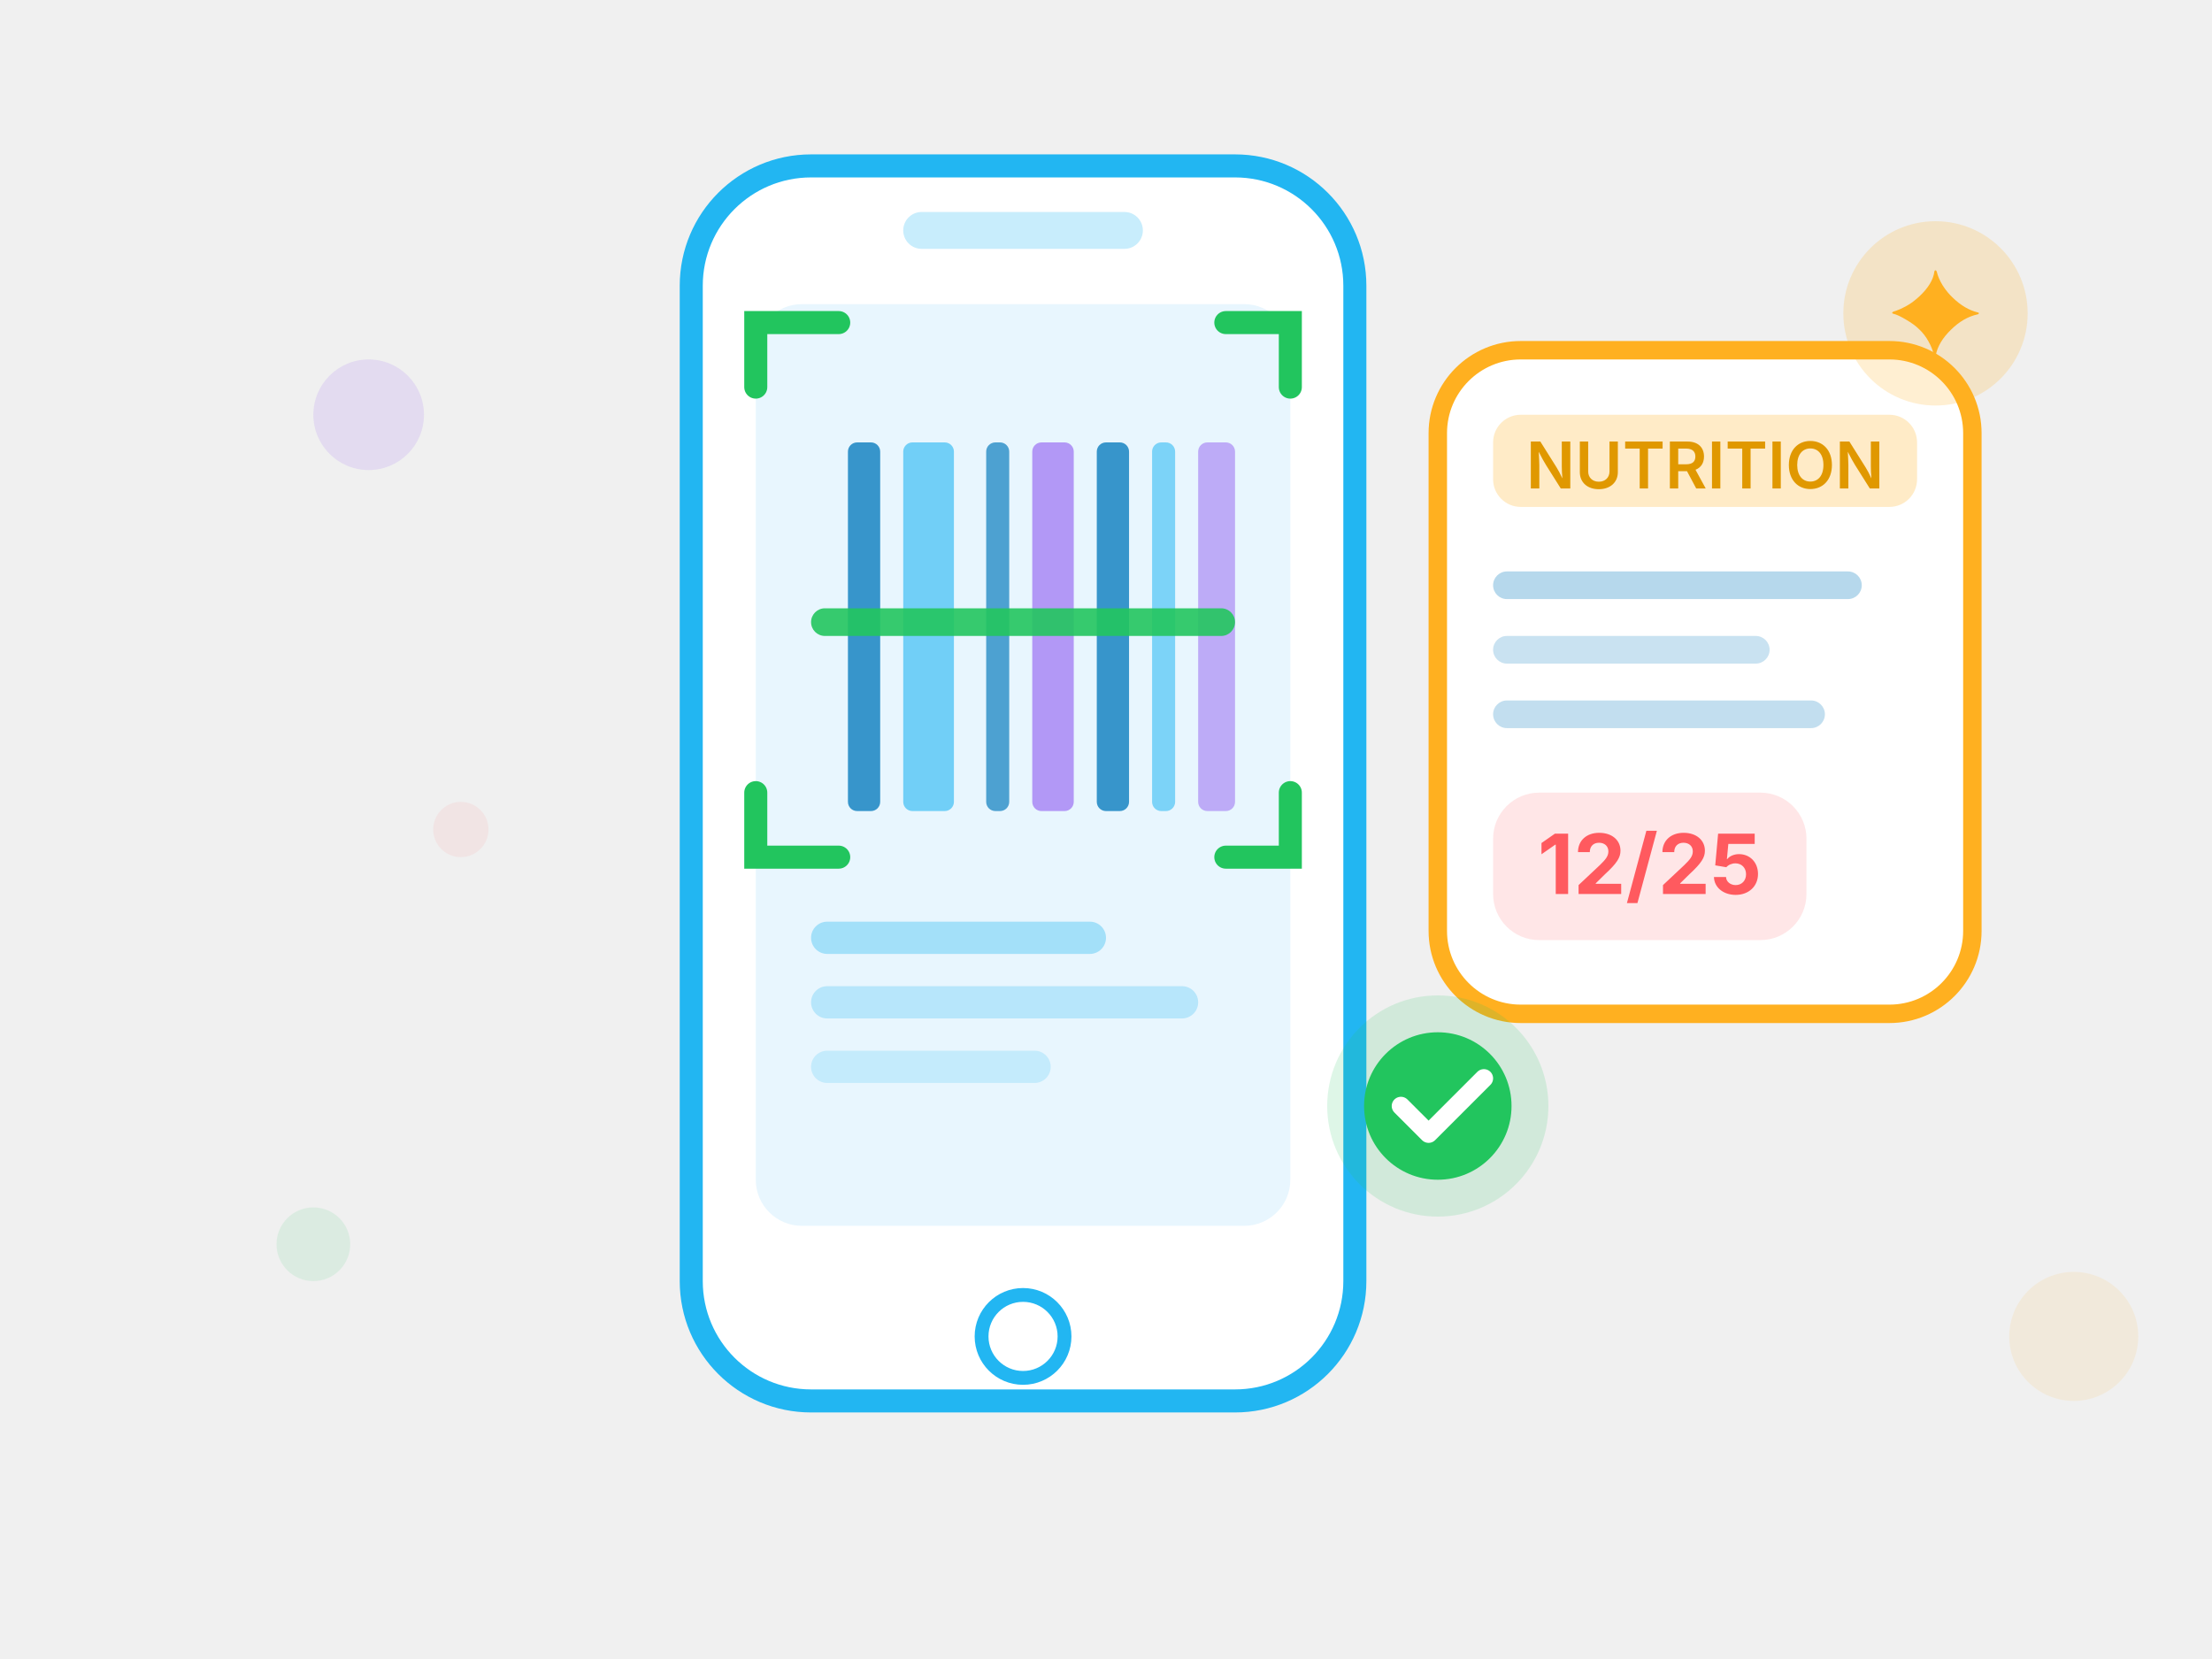
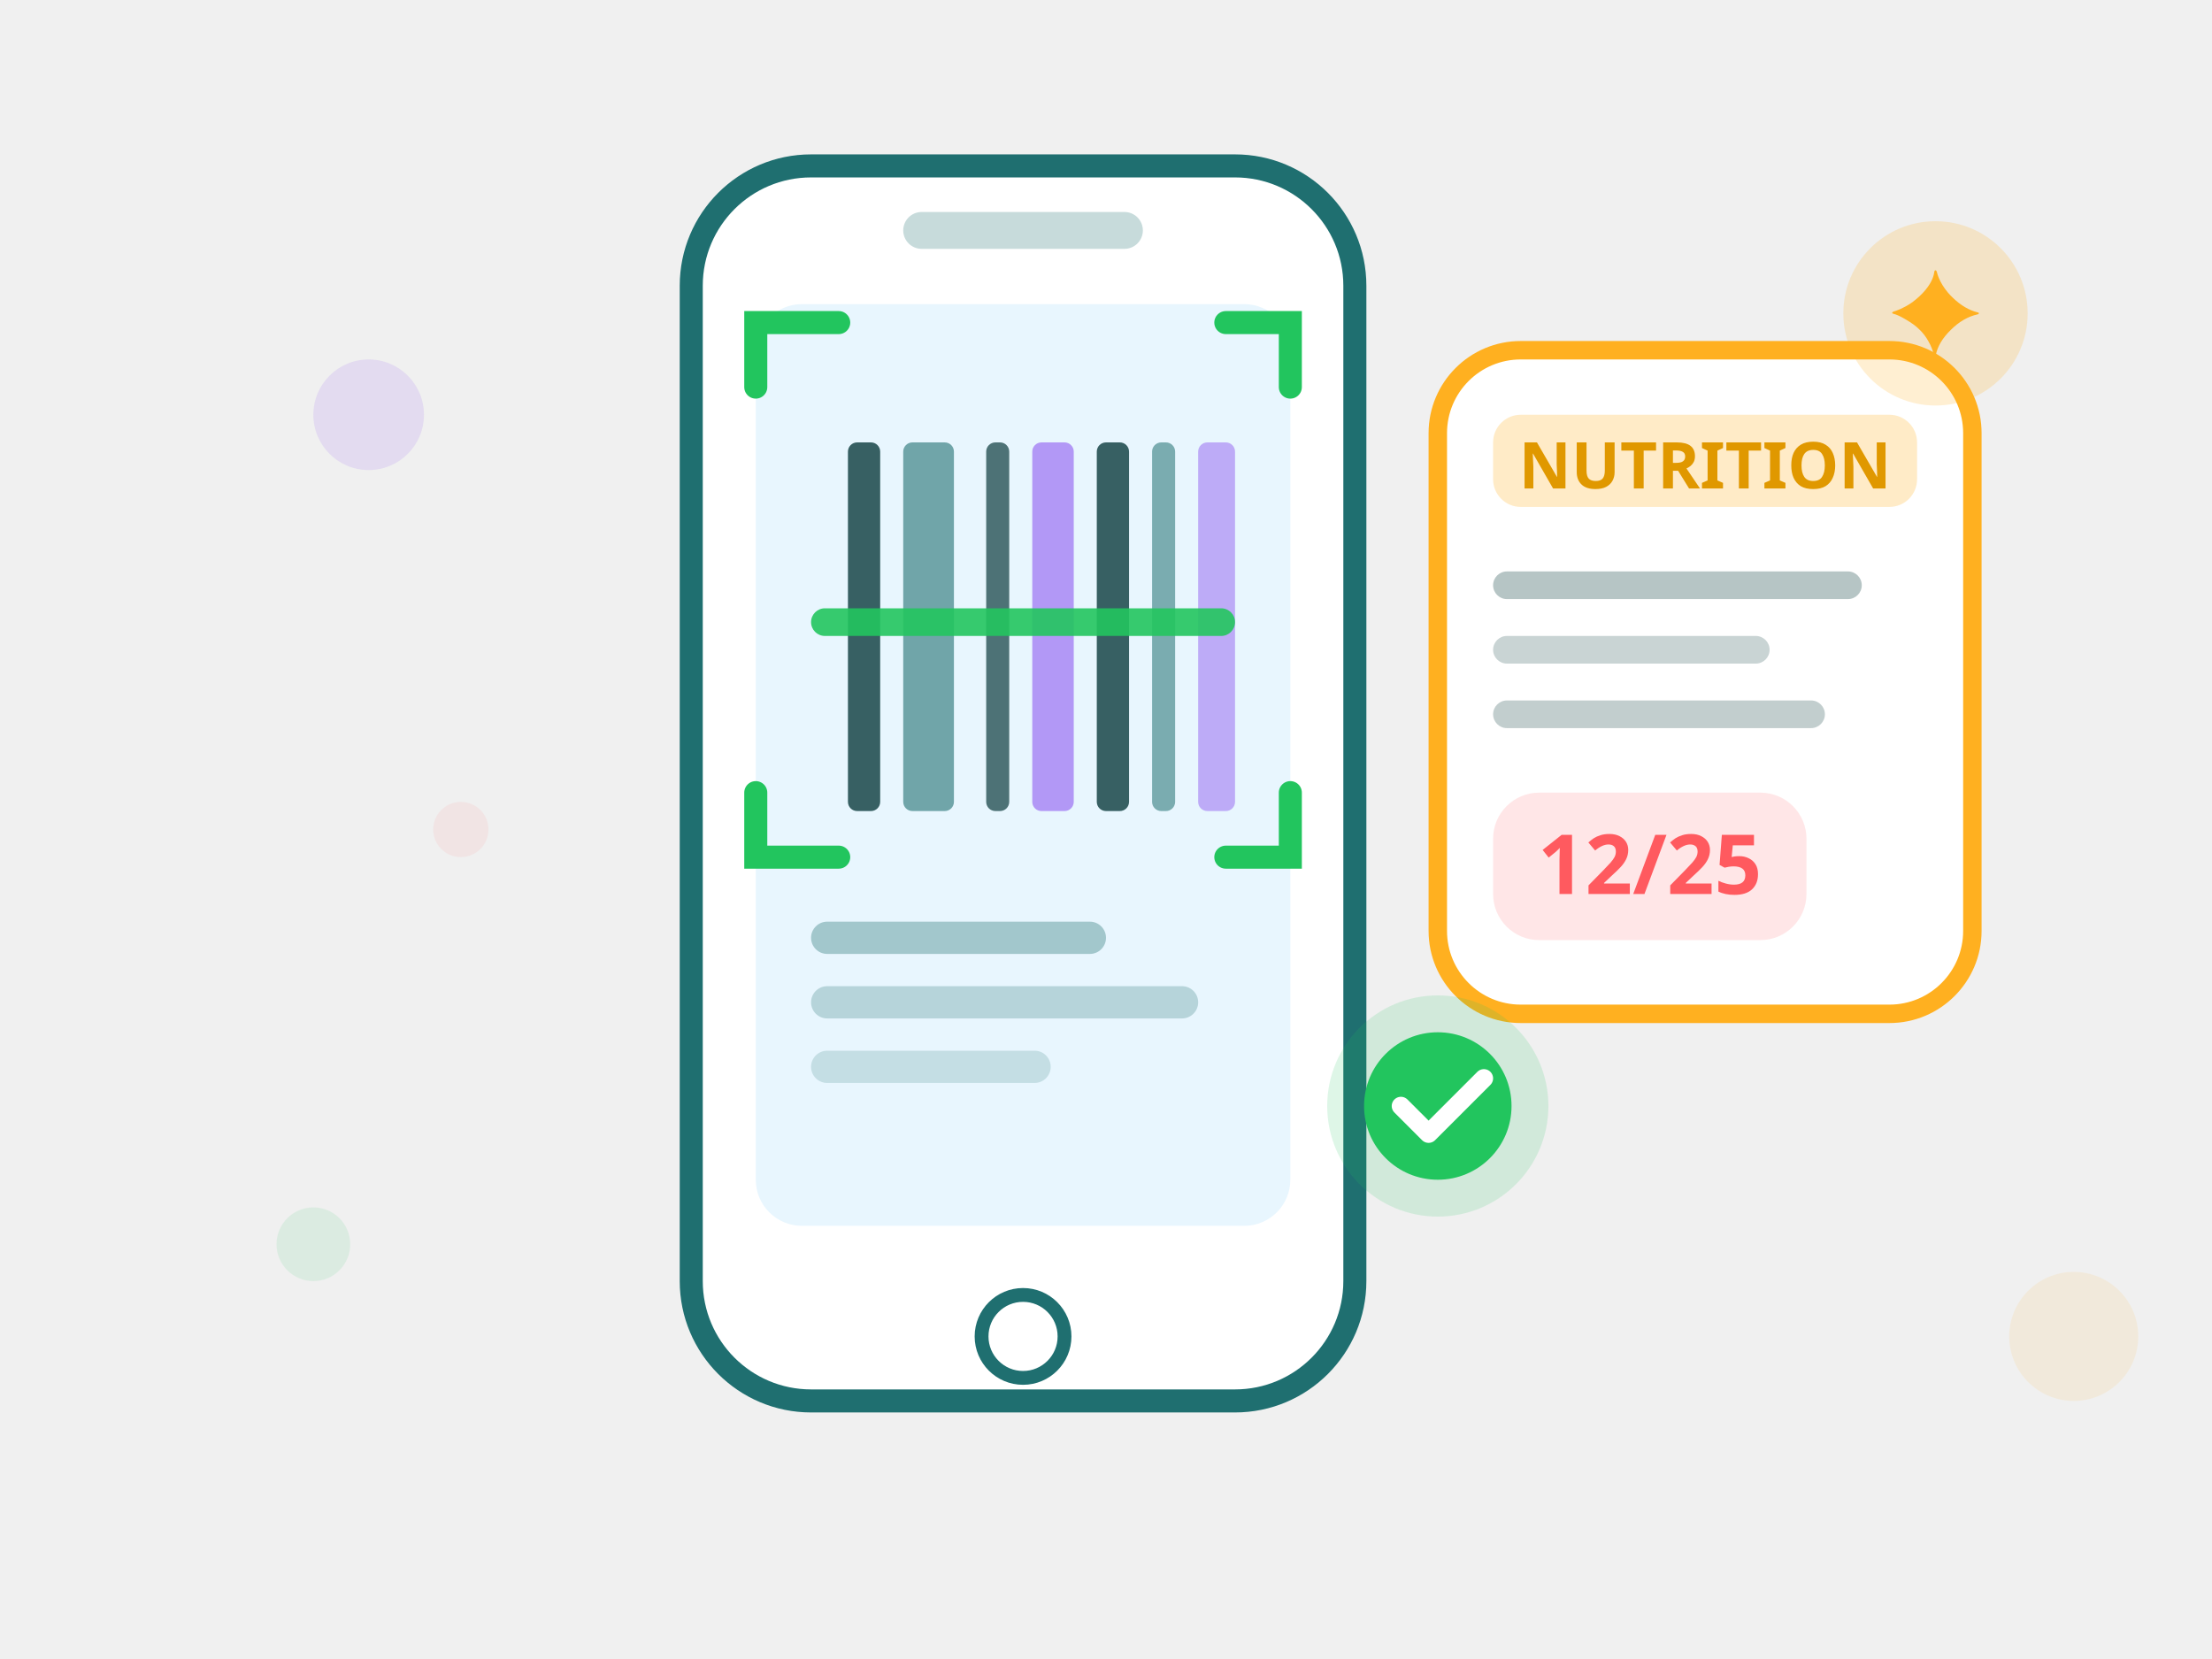
<svg xmlns="http://www.w3.org/2000/svg" viewBox="0 0 240 180" fill="none">
-   <rect x="75" y="18" width="72" height="134" rx="13" fill="white" stroke="#22B6F2" stroke-width="2.5" />
+   <rect x="75" y="18" width="72" height="134" rx="13" fill="white" stroke="#1F6F70" stroke-width="2.5" />
  <rect x="82" y="33" width="58" height="100" rx="5" fill="#E8F6FE" />
-   <rect x="98" y="23" width="26" height="4" rx="2" fill="#22B6F2" opacity="0.25" />
-   <circle cx="111" cy="145" r="4.5" stroke="#22B6F2" stroke-width="1.5" fill="none" />
-   <rect x="92" y="48" width="3.5" height="40" rx="1" fill="#0B7DBE" opacity="0.8" />
-   <rect x="98" y="48" width="5.5" height="40" rx="1" fill="#22B6F2" opacity="0.6" />
-   <rect x="107" y="48" width="2.5" height="40" rx="1" fill="#0B7DBE" opacity="0.7" />
+   <rect x="98" y="23" width="26" height="4" rx="2" fill="#1F6F70" opacity="0.25" />
+   <circle cx="111" cy="145" r="4.5" stroke="#1F6F70" stroke-width="1.5" fill="none" />
+   <rect x="92" y="48" width="3.5" height="40" rx="1" fill="#0B3B3C" opacity="0.8" />
+   <rect x="98" y="48" width="5.5" height="40" rx="1" fill="#1F6F70" opacity="0.6" />
+   <rect x="107" y="48" width="2.5" height="40" rx="1" fill="#0B3B3C" opacity="0.7" />
  <rect x="112" y="48" width="4.5" height="40" rx="1" fill="#7C3AED" opacity="0.5" />
-   <rect x="119" y="48" width="3.5" height="40" rx="1" fill="#0B7DBE" opacity="0.8" />
-   <rect x="125" y="48" width="2.5" height="40" rx="1" fill="#22B6F2" opacity="0.55" />
+   <rect x="119" y="48" width="3.5" height="40" rx="1" fill="#0B3B3C" opacity="0.8" />
+   <rect x="125" y="48" width="2.5" height="40" rx="1" fill="#1F6F70" opacity="0.55" />
  <rect x="130" y="48" width="4" height="40" rx="1" fill="#7C3AED" opacity="0.4" />
  <rect x="88" y="66" width="46" height="3" rx="1.5" fill="#22C55E" opacity="0.9" />
  <path d="M82 42 L82 35 L91 35" stroke="#22C55E" stroke-width="2.5" stroke-linecap="round" />
  <path d="M133 35 L140 35 L140 42" stroke="#22C55E" stroke-width="2.5" stroke-linecap="round" />
  <path d="M82 86 L82 93 L91 93" stroke="#22C55E" stroke-width="2.5" stroke-linecap="round" />
  <path d="M133 93 L140 93 L140 86" stroke="#22C55E" stroke-width="2.5" stroke-linecap="round" />
-   <rect x="88" y="100" width="32" height="3.5" rx="1.75" fill="#22B6F2" opacity="0.35" />
-   <rect x="88" y="107" width="42" height="3.5" rx="1.75" fill="#22B6F2" opacity="0.25" />
-   <rect x="88" y="114" width="26" height="3.5" rx="1.75" fill="#22B6F2" opacity="0.18" />
+   <rect x="88" y="100" width="32" height="3.5" rx="1.75" fill="#1F6F70" opacity="0.35" />
+   <rect x="88" y="107" width="42" height="3.5" rx="1.75" fill="#1F6F70" opacity="0.25" />
+   <rect x="88" y="114" width="26" height="3.5" rx="1.75" fill="#1F6F70" opacity="0.18" />
  <rect x="156" y="38" width="58" height="72" rx="9" fill="white" stroke="#FFB020" stroke-width="2" />
  <rect x="162" y="45" width="46" height="10" rx="3" fill="#FFB020" opacity="0.25" />
-   <text x="185" y="53" text-anchor="middle" fill="#E09800" font-size="7" font-weight="600" font-family="Inter, sans-serif">NUTRITION</text>
-   <rect x="162" y="62" width="40" height="3" rx="1.5" fill="#0B7DBE" opacity="0.3" />
-   <rect x="162" y="69" width="30" height="3" rx="1.5" fill="#0B7DBE" opacity="0.22" />
-   <rect x="162" y="76" width="36" height="3" rx="1.5" fill="#0B7DBE" opacity="0.25" />
+   <text x="185" y="53" text-anchor="middle" fill="#E09800" font-size="7" font-weight="600" font-family="Hanken Grotesk, sans-serif">NUTRITION</text>
+   <rect x="162" y="62" width="40" height="3" rx="1.5" fill="#0B3B3C" opacity="0.3" />
+   <rect x="162" y="69" width="30" height="3" rx="1.5" fill="#0B3B3C" opacity="0.22" />
+   <rect x="162" y="76" width="36" height="3" rx="1.5" fill="#0B3B3C" opacity="0.25" />
  <rect x="162" y="86" width="34" height="16" rx="5" fill="#FF5A5F" opacity="0.15" />
-   <text x="179" y="97" text-anchor="middle" fill="#FF5A5F" font-size="9" font-weight="700" font-family="Inter, sans-serif">12/25</text>
+   <text x="179" y="97" text-anchor="middle" fill="#FF5A5F" font-size="9" font-weight="700" font-family="Hanken Grotesk, sans-serif">12/25</text>
  <circle cx="210" cy="34" r="10" fill="#FFB020" opacity="0.2" />
  <text x="210" y="38.5" text-anchor="middle" fill="#FFB020" font-size="13" font-weight="700">✦</text>
  <circle cx="156" cy="120" r="12" fill="#22C55E" opacity="0.15" />
  <circle cx="156" cy="120" r="8" fill="#22C55E" />
  <path d="M152 120 L155 123 L161 117" stroke="white" stroke-width="2" stroke-linecap="round" stroke-linejoin="round" />
  <circle cx="40" cy="45" r="6" fill="#7C3AED" opacity="0.12" />
  <circle cx="34" cy="135" r="4" fill="#22C55E" opacity="0.1" />
  <circle cx="225" cy="145" r="7" fill="#FFB020" opacity="0.1" />
  <circle cx="50" cy="90" r="3" fill="#FF5A5F" opacity="0.08" />
</svg>
